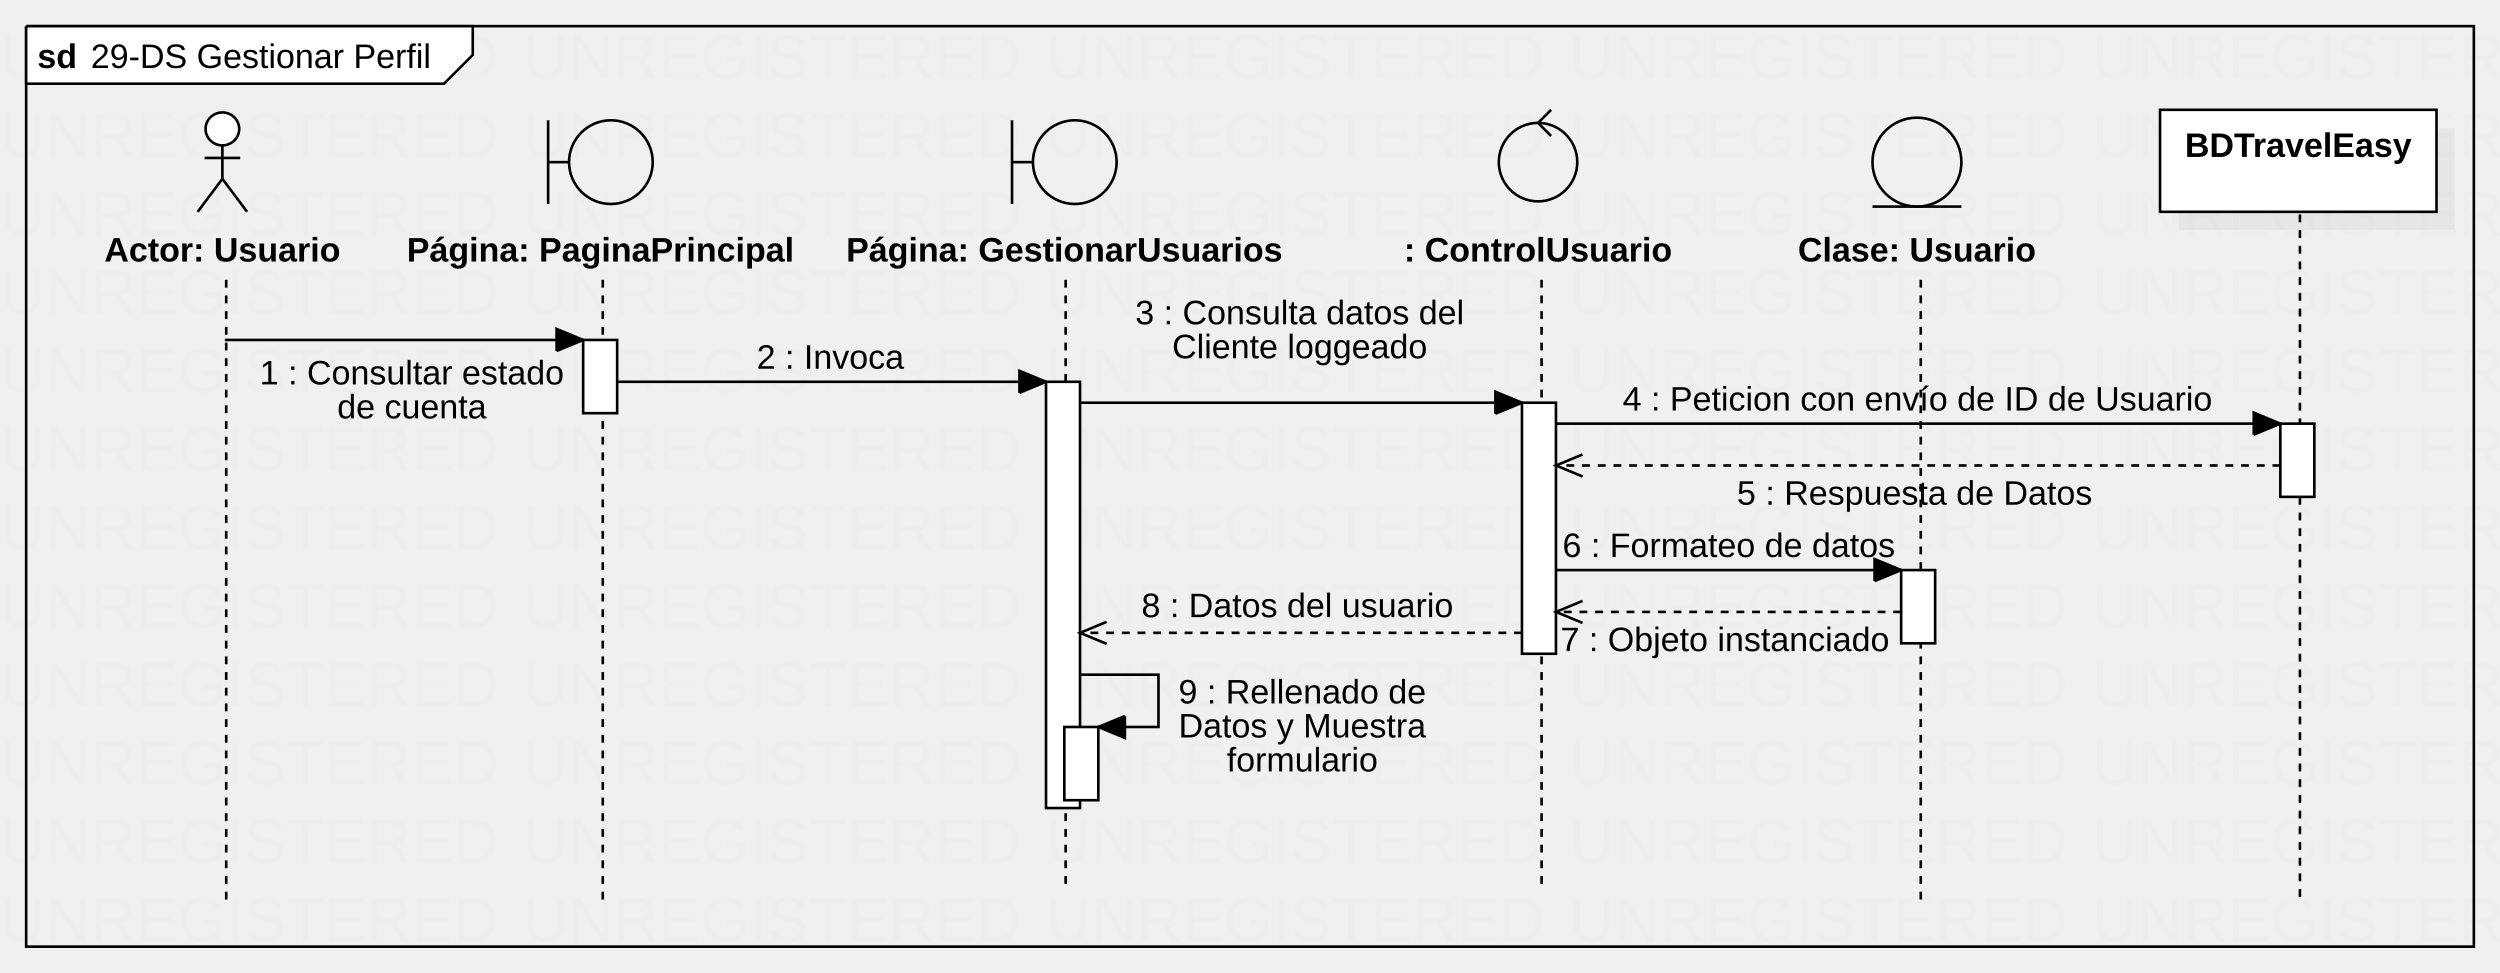
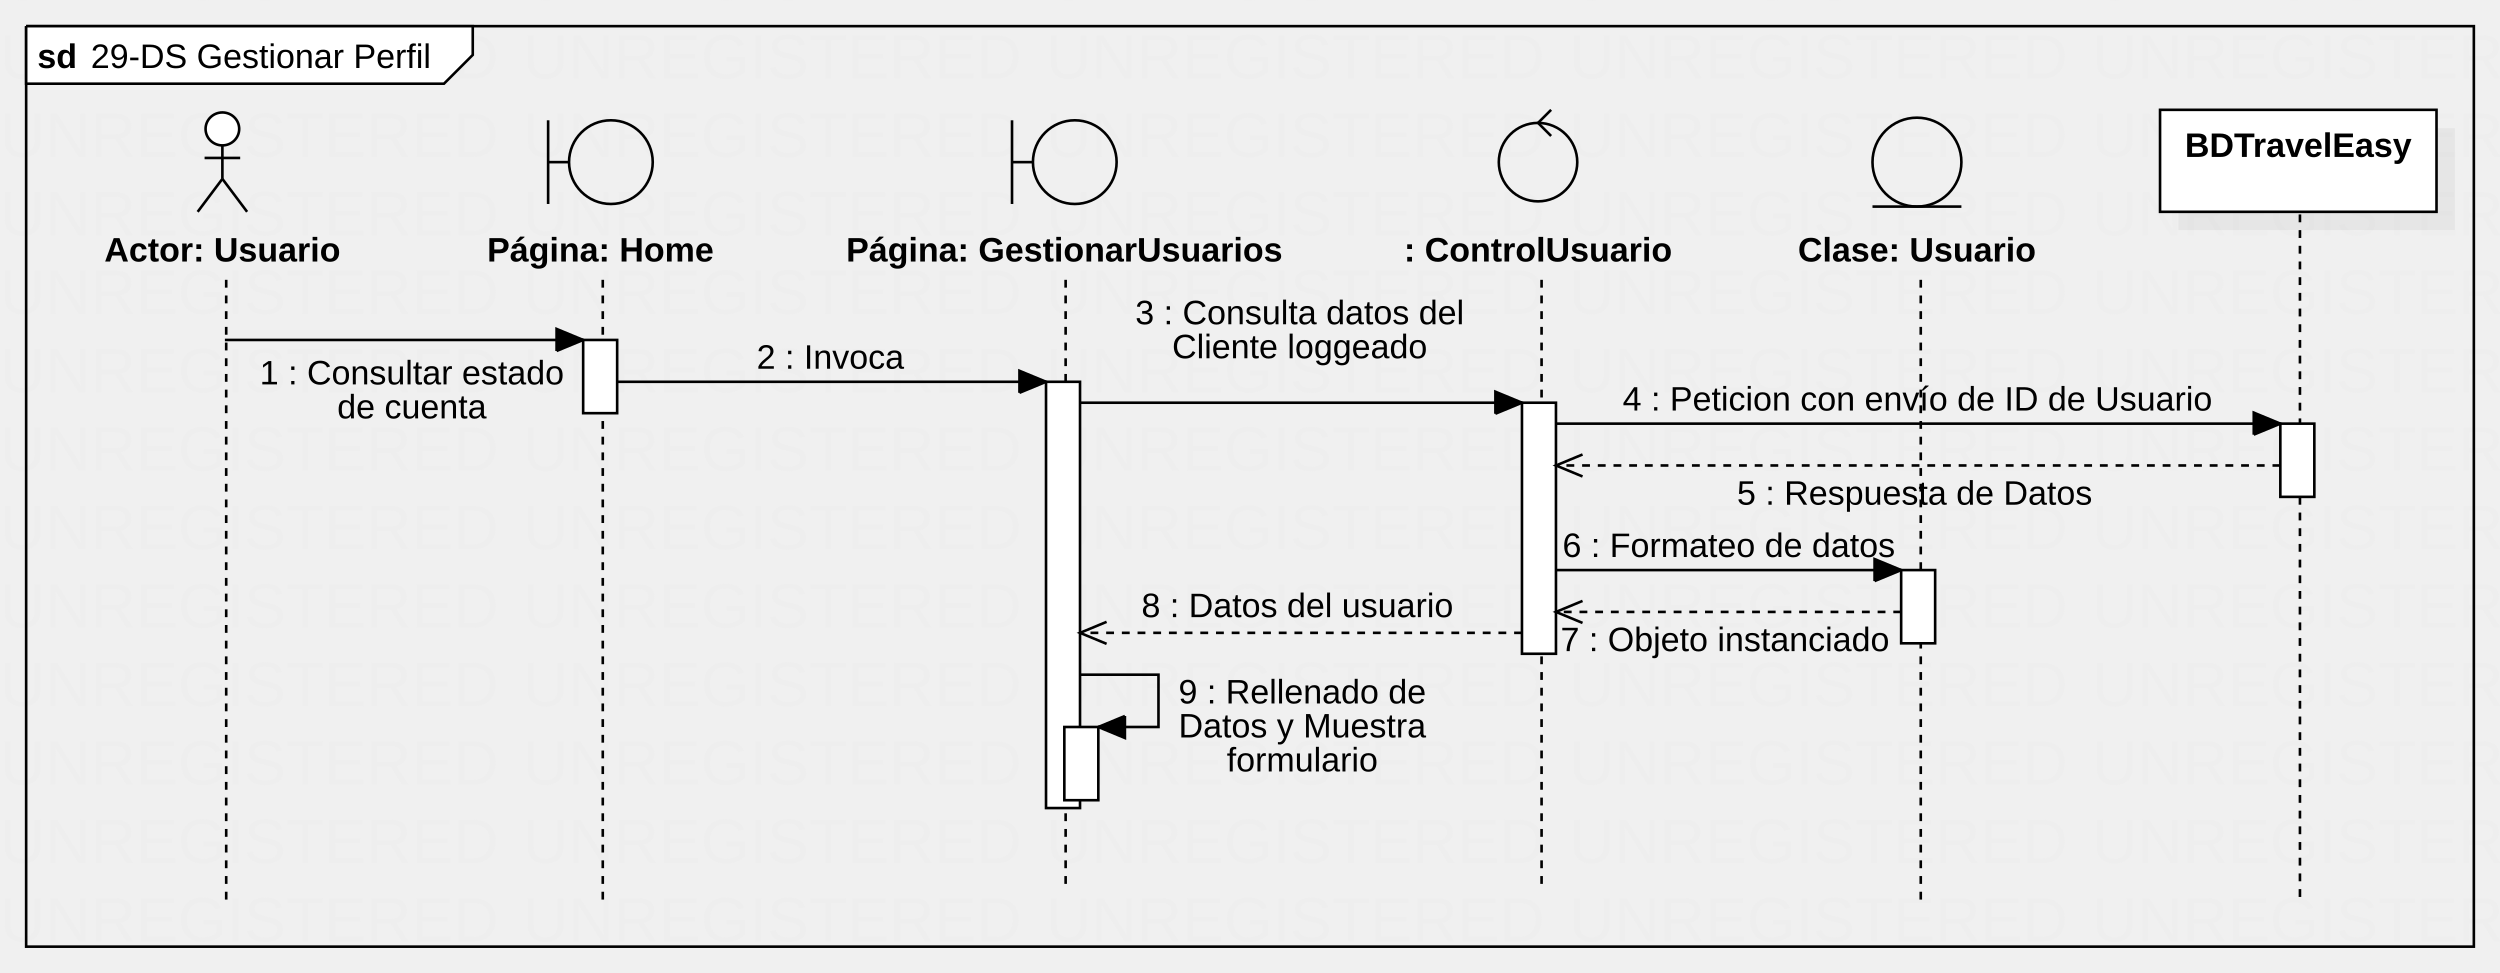
<svg xmlns="http://www.w3.org/2000/svg" version="1.1" width="956" height="372">
  <defs />
  <g>
    <text fill="#eeeeee" stroke="none" font-family="Arial" font-size="24px" font-style="normal" font-weight="normal" text-decoration="none" x="0" y="0">UNREGISTERED</text>
    <text fill="#eeeeee" stroke="none" font-family="Arial" font-size="24px" font-style="normal" font-weight="normal" text-decoration="none" x="0" y="30">UNREGISTERED</text>
    <text fill="#eeeeee" stroke="none" font-family="Arial" font-size="24px" font-style="normal" font-weight="normal" text-decoration="none" x="0" y="60">UNREGISTERED</text>
    <text fill="#eeeeee" stroke="none" font-family="Arial" font-size="24px" font-style="normal" font-weight="normal" text-decoration="none" x="0" y="90">UNREGISTERED</text>
    <text fill="#eeeeee" stroke="none" font-family="Arial" font-size="24px" font-style="normal" font-weight="normal" text-decoration="none" x="0" y="120">UNREGISTERED</text>
    <text fill="#eeeeee" stroke="none" font-family="Arial" font-size="24px" font-style="normal" font-weight="normal" text-decoration="none" x="0" y="150">UNREGISTERED</text>
    <text fill="#eeeeee" stroke="none" font-family="Arial" font-size="24px" font-style="normal" font-weight="normal" text-decoration="none" x="0" y="180">UNREGISTERED</text>
    <text fill="#eeeeee" stroke="none" font-family="Arial" font-size="24px" font-style="normal" font-weight="normal" text-decoration="none" x="0" y="210">UNREGISTERED</text>
    <text fill="#eeeeee" stroke="none" font-family="Arial" font-size="24px" font-style="normal" font-weight="normal" text-decoration="none" x="0" y="240">UNREGISTERED</text>
    <text fill="#eeeeee" stroke="none" font-family="Arial" font-size="24px" font-style="normal" font-weight="normal" text-decoration="none" x="0" y="270">UNREGISTERED</text>
    <text fill="#eeeeee" stroke="none" font-family="Arial" font-size="24px" font-style="normal" font-weight="normal" text-decoration="none" x="0" y="300">UNREGISTERED</text>
    <text fill="#eeeeee" stroke="none" font-family="Arial" font-size="24px" font-style="normal" font-weight="normal" text-decoration="none" x="0" y="330">UNREGISTERED</text>
    <text fill="#eeeeee" stroke="none" font-family="Arial" font-size="24px" font-style="normal" font-weight="normal" text-decoration="none" x="0" y="360">UNREGISTERED</text>
    <text fill="#eeeeee" stroke="none" font-family="Arial" font-size="24px" font-style="normal" font-weight="normal" text-decoration="none" x="200" y="0">UNREGISTERED</text>
    <text fill="#eeeeee" stroke="none" font-family="Arial" font-size="24px" font-style="normal" font-weight="normal" text-decoration="none" x="200" y="30">UNREGISTERED</text>
    <text fill="#eeeeee" stroke="none" font-family="Arial" font-size="24px" font-style="normal" font-weight="normal" text-decoration="none" x="200" y="60">UNREGISTERED</text>
    <text fill="#eeeeee" stroke="none" font-family="Arial" font-size="24px" font-style="normal" font-weight="normal" text-decoration="none" x="200" y="90">UNREGISTERED</text>
    <text fill="#eeeeee" stroke="none" font-family="Arial" font-size="24px" font-style="normal" font-weight="normal" text-decoration="none" x="200" y="120">UNREGISTERED</text>
    <text fill="#eeeeee" stroke="none" font-family="Arial" font-size="24px" font-style="normal" font-weight="normal" text-decoration="none" x="200" y="150">UNREGISTERED</text>
    <text fill="#eeeeee" stroke="none" font-family="Arial" font-size="24px" font-style="normal" font-weight="normal" text-decoration="none" x="200" y="180">UNREGISTERED</text>
    <text fill="#eeeeee" stroke="none" font-family="Arial" font-size="24px" font-style="normal" font-weight="normal" text-decoration="none" x="200" y="210">UNREGISTERED</text>
    <text fill="#eeeeee" stroke="none" font-family="Arial" font-size="24px" font-style="normal" font-weight="normal" text-decoration="none" x="200" y="240">UNREGISTERED</text>
    <text fill="#eeeeee" stroke="none" font-family="Arial" font-size="24px" font-style="normal" font-weight="normal" text-decoration="none" x="200" y="270">UNREGISTERED</text>
    <text fill="#eeeeee" stroke="none" font-family="Arial" font-size="24px" font-style="normal" font-weight="normal" text-decoration="none" x="200" y="300">UNREGISTERED</text>
    <text fill="#eeeeee" stroke="none" font-family="Arial" font-size="24px" font-style="normal" font-weight="normal" text-decoration="none" x="200" y="330">UNREGISTERED</text>
    <text fill="#eeeeee" stroke="none" font-family="Arial" font-size="24px" font-style="normal" font-weight="normal" text-decoration="none" x="200" y="360">UNREGISTERED</text>
    <text fill="#eeeeee" stroke="none" font-family="Arial" font-size="24px" font-style="normal" font-weight="normal" text-decoration="none" x="400" y="0">UNREGISTERED</text>
    <text fill="#eeeeee" stroke="none" font-family="Arial" font-size="24px" font-style="normal" font-weight="normal" text-decoration="none" x="400" y="30">UNREGISTERED</text>
    <text fill="#eeeeee" stroke="none" font-family="Arial" font-size="24px" font-style="normal" font-weight="normal" text-decoration="none" x="400" y="60">UNREGISTERED</text>
    <text fill="#eeeeee" stroke="none" font-family="Arial" font-size="24px" font-style="normal" font-weight="normal" text-decoration="none" x="400" y="90">UNREGISTERED</text>
    <text fill="#eeeeee" stroke="none" font-family="Arial" font-size="24px" font-style="normal" font-weight="normal" text-decoration="none" x="400" y="120">UNREGISTERED</text>
    <text fill="#eeeeee" stroke="none" font-family="Arial" font-size="24px" font-style="normal" font-weight="normal" text-decoration="none" x="400" y="150">UNREGISTERED</text>
    <text fill="#eeeeee" stroke="none" font-family="Arial" font-size="24px" font-style="normal" font-weight="normal" text-decoration="none" x="400" y="180">UNREGISTERED</text>
    <text fill="#eeeeee" stroke="none" font-family="Arial" font-size="24px" font-style="normal" font-weight="normal" text-decoration="none" x="400" y="210">UNREGISTERED</text>
    <text fill="#eeeeee" stroke="none" font-family="Arial" font-size="24px" font-style="normal" font-weight="normal" text-decoration="none" x="400" y="240">UNREGISTERED</text>
    <text fill="#eeeeee" stroke="none" font-family="Arial" font-size="24px" font-style="normal" font-weight="normal" text-decoration="none" x="400" y="270">UNREGISTERED</text>
    <text fill="#eeeeee" stroke="none" font-family="Arial" font-size="24px" font-style="normal" font-weight="normal" text-decoration="none" x="400" y="300">UNREGISTERED</text>
    <text fill="#eeeeee" stroke="none" font-family="Arial" font-size="24px" font-style="normal" font-weight="normal" text-decoration="none" x="400" y="330">UNREGISTERED</text>
    <text fill="#eeeeee" stroke="none" font-family="Arial" font-size="24px" font-style="normal" font-weight="normal" text-decoration="none" x="400" y="360">UNREGISTERED</text>
    <text fill="#eeeeee" stroke="none" font-family="Arial" font-size="24px" font-style="normal" font-weight="normal" text-decoration="none" x="600" y="0">UNREGISTERED</text>
    <text fill="#eeeeee" stroke="none" font-family="Arial" font-size="24px" font-style="normal" font-weight="normal" text-decoration="none" x="600" y="30">UNREGISTERED</text>
    <text fill="#eeeeee" stroke="none" font-family="Arial" font-size="24px" font-style="normal" font-weight="normal" text-decoration="none" x="600" y="60">UNREGISTERED</text>
    <text fill="#eeeeee" stroke="none" font-family="Arial" font-size="24px" font-style="normal" font-weight="normal" text-decoration="none" x="600" y="90">UNREGISTERED</text>
    <text fill="#eeeeee" stroke="none" font-family="Arial" font-size="24px" font-style="normal" font-weight="normal" text-decoration="none" x="600" y="120">UNREGISTERED</text>
    <text fill="#eeeeee" stroke="none" font-family="Arial" font-size="24px" font-style="normal" font-weight="normal" text-decoration="none" x="600" y="150">UNREGISTERED</text>
    <text fill="#eeeeee" stroke="none" font-family="Arial" font-size="24px" font-style="normal" font-weight="normal" text-decoration="none" x="600" y="180">UNREGISTERED</text>
    <text fill="#eeeeee" stroke="none" font-family="Arial" font-size="24px" font-style="normal" font-weight="normal" text-decoration="none" x="600" y="210">UNREGISTERED</text>
    <text fill="#eeeeee" stroke="none" font-family="Arial" font-size="24px" font-style="normal" font-weight="normal" text-decoration="none" x="600" y="240">UNREGISTERED</text>
    <text fill="#eeeeee" stroke="none" font-family="Arial" font-size="24px" font-style="normal" font-weight="normal" text-decoration="none" x="600" y="270">UNREGISTERED</text>
    <text fill="#eeeeee" stroke="none" font-family="Arial" font-size="24px" font-style="normal" font-weight="normal" text-decoration="none" x="600" y="300">UNREGISTERED</text>
    <text fill="#eeeeee" stroke="none" font-family="Arial" font-size="24px" font-style="normal" font-weight="normal" text-decoration="none" x="600" y="330">UNREGISTERED</text>
    <text fill="#eeeeee" stroke="none" font-family="Arial" font-size="24px" font-style="normal" font-weight="normal" text-decoration="none" x="600" y="360">UNREGISTERED</text>
    <text fill="#eeeeee" stroke="none" font-family="Arial" font-size="24px" font-style="normal" font-weight="normal" text-decoration="none" x="800" y="0">UNREGISTERED</text>
    <text fill="#eeeeee" stroke="none" font-family="Arial" font-size="24px" font-style="normal" font-weight="normal" text-decoration="none" x="800" y="30">UNREGISTERED</text>
    <text fill="#eeeeee" stroke="none" font-family="Arial" font-size="24px" font-style="normal" font-weight="normal" text-decoration="none" x="800" y="60">UNREGISTERED</text>
    <text fill="#eeeeee" stroke="none" font-family="Arial" font-size="24px" font-style="normal" font-weight="normal" text-decoration="none" x="800" y="90">UNREGISTERED</text>
    <text fill="#eeeeee" stroke="none" font-family="Arial" font-size="24px" font-style="normal" font-weight="normal" text-decoration="none" x="800" y="120">UNREGISTERED</text>
    <text fill="#eeeeee" stroke="none" font-family="Arial" font-size="24px" font-style="normal" font-weight="normal" text-decoration="none" x="800" y="150">UNREGISTERED</text>
    <text fill="#eeeeee" stroke="none" font-family="Arial" font-size="24px" font-style="normal" font-weight="normal" text-decoration="none" x="800" y="180">UNREGISTERED</text>
    <text fill="#eeeeee" stroke="none" font-family="Arial" font-size="24px" font-style="normal" font-weight="normal" text-decoration="none" x="800" y="210">UNREGISTERED</text>
    <text fill="#eeeeee" stroke="none" font-family="Arial" font-size="24px" font-style="normal" font-weight="normal" text-decoration="none" x="800" y="240">UNREGISTERED</text>
    <text fill="#eeeeee" stroke="none" font-family="Arial" font-size="24px" font-style="normal" font-weight="normal" text-decoration="none" x="800" y="270">UNREGISTERED</text>
    <text fill="#eeeeee" stroke="none" font-family="Arial" font-size="24px" font-style="normal" font-weight="normal" text-decoration="none" x="800" y="300">UNREGISTERED</text>
    <text fill="#eeeeee" stroke="none" font-family="Arial" font-size="24px" font-style="normal" font-weight="normal" text-decoration="none" x="800" y="330">UNREGISTERED</text>
    <text fill="#eeeeee" stroke="none" font-family="Arial" font-size="24px" font-style="normal" font-weight="normal" text-decoration="none" x="800" y="360">UNREGISTERED</text>
    <g transform="translate(2,2) scale(1,1)">
      <path fill="none" stroke="#000000" d="M 8 8 L 944 8 L 944 360 L 8 360 L 8 8" stroke-miterlimit="10" />
    </g>
    <g transform="translate(2,2) scale(1,1)">
      <path fill="#ffffff" stroke="none" d="M 8 8 L 8 30 L 167.781 30 L 178.781 19 L 178.781 8 L 8 8" />
    </g>
    <g transform="translate(2,2) scale(1,1)">
      <path fill="none" stroke="#000000" d="M 8 8 L 8 30 L 167.781 30 L 178.781 19 L 178.781 8 L 8 8 L 8 8" stroke-miterlimit="10" />
    </g>
    <g transform="translate(2,2) scale(1,1)">
      <g>
        <path fill="none" stroke="none" />
        <text fill="#000000" stroke="none" font-family="Arial" font-size="13px" font-style="normal" font-weight="normal" text-decoration="none" x="32.73" y="24">29-DS Gestionar Perfil</text>
      </g>
    </g>
    <g transform="translate(2,2) scale(1,1)">
      <g>
        <path fill="none" stroke="none" />
        <text fill="#000000" stroke="none" font-family="Arial" font-size="13px" font-style="normal" font-weight="bold" text-decoration="none" x="12.28" y="24">sd</text>
      </g>
    </g>
    <g transform="translate(2,2) scale(1,1)">
      <path fill="none" stroke="#000000" d="M 215.604 60 C 215.604 51.163 222.768 44 231.604 44 C 240.441 44 247.604 51.163 247.604 60 C 247.604 68.837 240.441 76 231.604 76 C 222.768 76 215.604 68.837 215.604 60 Z" stroke-miterlimit="10" />
    </g>
    <g transform="translate(2,2) scale(1,1)">
      <path fill="none" stroke="#000000" d="M 207.604 44 L 207.604 76" stroke-miterlimit="10" />
    </g>
    <g transform="translate(2,2) scale(1,1)">
      <path fill="none" stroke="#000000" d="M 207.604 60 L 215.604 60" stroke-miterlimit="10" />
    </g>
    <g transform="translate(2,2) scale(1,1)">
      <g>
        <path fill="none" stroke="none" />
-         <text fill="#000000" stroke="none" font-family="Arial" font-size="13px" font-style="normal" font-weight="bold" text-decoration="none" x="153.556" y="98">Página: PaginaPrincipal</text>
+         <text fill="#000000" stroke="none" font-family="Arial" font-size="13px" font-style="normal" font-weight="bold" text-decoration="none" x="184.263" y="98">Página: Home</text>
      </g>
    </g>
    <g transform="translate(2,2) scale(1,1)">
      <path fill="none" stroke="#000000" d="M 228.5 105 L 228.5 344" stroke-miterlimit="10" stroke-dasharray="3" />
    </g>
    <g transform="translate(2,2) scale(1,1)">
      <path fill="none" stroke="#000000" d="M 392.996 60 C 392.996 51.163 400.159 44 408.996 44 C 417.832 44 424.996 51.163 424.996 60 C 424.996 68.837 417.832 76 408.996 76 C 400.159 76 392.996 68.837 392.996 60 Z" stroke-miterlimit="10" />
    </g>
    <g transform="translate(2,2) scale(1,1)">
      <path fill="none" stroke="#000000" d="M 384.996 44 L 384.996 76" stroke-miterlimit="10" />
    </g>
    <g transform="translate(2,2) scale(1,1)">
      <path fill="none" stroke="#000000" d="M 384.996 60 L 392.996 60" stroke-miterlimit="10" />
    </g>
    <g transform="translate(2,2) scale(1,1)">
      <g>
        <path fill="none" stroke="none" />
        <text fill="#000000" stroke="none" font-family="Arial" font-size="13px" font-style="normal" font-weight="bold" text-decoration="none" x="321.556" y="98">Página: GestionarUsuarios</text>
      </g>
    </g>
    <g transform="translate(2,2) scale(1,1)">
      <path fill="none" stroke="#000000" d="M 405.5 105 L 405.5 336" stroke-miterlimit="10" stroke-dasharray="3" />
    </g>
    <g transform="translate(2,2) scale(1,1)">
      <path fill="none" stroke="#000000" d="M 571.145 60 C 571.145 51.716 577.86 45 586.145 45 C 594.429 45 601.145 51.716 601.145 60 C 601.145 68.284 594.429 75 586.145 75 C 577.86 75 571.145 68.284 571.145 60 Z" stroke-miterlimit="10" />
    </g>
    <g transform="translate(2,2) scale(1,1)">
      <path fill="none" stroke="#000000" d="M 586.145 45 L 591.145 40" stroke-miterlimit="10" />
    </g>
    <g transform="translate(2,2) scale(1,1)">
      <path fill="none" stroke="#000000" d="M 586.145 45 L 591.145 50" stroke-miterlimit="10" />
    </g>
    <g transform="translate(2,2) scale(1,1)">
      <g>
        <path fill="none" stroke="none" />
        <text fill="#000000" stroke="none" font-family="Arial" font-size="13px" font-style="normal" font-weight="bold" text-decoration="none" x="534.868" y="98">: ControlUsuario</text>
      </g>
    </g>
    <g transform="translate(2,2) scale(1,1)">
      <path fill="none" stroke="#000000" d="M 587.5 105 L 587.5 336" stroke-miterlimit="10" stroke-dasharray="3" />
    </g>
    <g transform="translate(2,2) scale(1,1)">
      <rect fill="#C0C0C0" stroke="none" x="831" y="47" width="105.722" height="39" opacity="0.2" />
    </g>
    <g transform="translate(2,2) scale(1,1)">
      <rect fill="#ffffff" stroke="none" x="824" y="40" width="105.722" height="39" />
    </g>
    <g transform="translate(2,2) scale(1,1)">
      <path fill="none" stroke="#000000" d="M 824 40 L 929.722 40 L 929.722 79 L 824 79 L 824 40 Z Z" stroke-miterlimit="10" />
    </g>
    <g transform="translate(2,2) scale(1,1)">
      <g>
        <path fill="none" stroke="none" />
        <text fill="#000000" stroke="none" font-family="Arial" font-size="13px" font-style="normal" font-weight="bold" text-decoration="none" x="833.5" y="58">BDTravelEasy</text>
      </g>
    </g>
    <g transform="translate(2,2) scale(1,1)">
      <path fill="none" stroke="#000000" d="M 877.5 80 L 877.5 344" stroke-miterlimit="10" stroke-dasharray="3" />
    </g>
    <g transform="translate(2,2) scale(1,1)">
      <path fill="#ffffff" stroke="none" d="M 76.61 47.3 C 76.61 43.821 79.488 41 83.039 41 C 86.59 41 89.468 43.821 89.468 47.3 C 89.468 50.779 86.59 53.6 83.039 53.6 C 79.488 53.6 76.61 50.779 76.61 47.3 Z" />
    </g>
    <g transform="translate(2,2) scale(1,1)">
      <path fill="none" stroke="#000000" d="M 76.61 47.3 C 76.61 43.821 79.488 41 83.039 41 C 86.59 41 89.468 43.821 89.468 47.3 C 89.468 50.779 86.59 53.6 83.039 53.6 C 79.488 53.6 76.61 50.779 76.61 47.3 Z" stroke-miterlimit="10" />
    </g>
    <g transform="translate(2,2) scale(1,1)">
      <path fill="none" stroke="#000000" d="M 83.039 53.6 L 83.039 66.4" stroke-miterlimit="10" />
    </g>
    <g transform="translate(2,2) scale(1,1)">
      <path fill="none" stroke="#000000" d="M 76.232 58.4 L 89.846 58.4" stroke-miterlimit="10" />
    </g>
    <g transform="translate(2,2) scale(1,1)">
      <path fill="none" stroke="#000000" d="M 83.039 66.4 L 73.585 79" stroke-miterlimit="10" />
    </g>
    <g transform="translate(2,2) scale(1,1)">
      <path fill="none" stroke="#000000" d="M 83.039 66.4 L 92.494 79" stroke-miterlimit="10" />
    </g>
    <g transform="translate(2,2) scale(1,1)">
      <g>
        <path fill="none" stroke="none" />
        <text fill="#000000" stroke="none" font-family="Arial" font-size="13px" font-style="normal" font-weight="bold" text-decoration="none" x="37.895" y="98">Actor: Usuario</text>
      </g>
    </g>
    <g transform="translate(2,2) scale(1,1)">
      <path fill="none" stroke="#000000" d="M 84.5 105 L 84.5 344" stroke-miterlimit="10" stroke-dasharray="3" />
    </g>
    <g transform="translate(2,2) scale(1,1)">
      <path fill="none" stroke="#000000" d="M 714.039 60 C 714.039 50.611 721.65 43 731.039 43 C 740.428 43 748.039 50.611 748.039 60 C 748.039 69.389 740.428 77 731.039 77 C 721.65 77 714.039 69.389 714.039 60 Z" stroke-miterlimit="10" />
    </g>
    <g transform="translate(2,2) scale(1,1)">
      <path fill="none" stroke="#000000" d="M 714.039 77 L 748.039 77" stroke-miterlimit="10" />
    </g>
    <g transform="translate(2,2) scale(1,1)">
      <g>
        <path fill="none" stroke="none" />
        <text fill="#000000" stroke="none" font-family="Arial" font-size="13px" font-style="normal" font-weight="bold" text-decoration="none" x="685.523" y="98">Clase: Usuario</text>
      </g>
    </g>
    <g transform="translate(2,2) scale(1,1)">
      <path fill="none" stroke="#000000" d="M 732.5 105 L 732.5 344" stroke-miterlimit="10" stroke-dasharray="3" />
    </g>
    <g transform="translate(2,2) scale(1,1)">
      <path fill="none" stroke="#000000" d="M 84 128 L 221 128" stroke-miterlimit="10" />
    </g>
    <g transform="translate(2,2) scale(1,1)">
      <path fill="#000000" stroke="none" d="M 210.837 132.21 L 221 128 L 210.837 123.79" />
    </g>
    <g transform="translate(2,2) scale(1,1)">
      <path fill="none" stroke="#000000" d="M 210.837 132.21 L 221 128 L 210.837 123.79 L 210.837 132.21" stroke-miterlimit="10" />
    </g>
    <g transform="translate(2,2) scale(1,1)">
      <g>
        <path fill="none" stroke="none" />
        <text fill="#000000" stroke="none" font-family="Arial" font-size="13px" font-style="normal" font-weight="normal" text-decoration="none" x="97.327" y="145">1 : Consultar estado</text>
        <text fill="#000000" stroke="none" font-family="Arial" font-size="13px" font-style="normal" font-weight="normal" text-decoration="none" x="126.948" y="158">de cuenta</text>
      </g>
    </g>
    <g transform="translate(2,2) scale(1,1)">
      <rect fill="#ffffff" stroke="none" x="221" y="128" width="13" height="28" />
    </g>
    <g transform="translate(2,2) scale(1,1)">
      <path fill="none" stroke="#000000" d="M 221 128 L 234 128 L 234 156 L 221 156 L 221 128 Z Z" stroke-miterlimit="10" />
    </g>
    <g transform="translate(2,2) scale(1,1)">
      <path fill="none" stroke="#000000" d="M 234 144 L 398 144" stroke-miterlimit="10" />
    </g>
    <g transform="translate(2,2) scale(1,1)">
      <path fill="#000000" stroke="none" d="M 387.837 148.21 L 398 144 L 387.837 139.79" />
    </g>
    <g transform="translate(2,2) scale(1,1)">
      <path fill="none" stroke="#000000" d="M 387.837 148.21 L 398 144 L 387.837 139.79 L 387.837 148.21" stroke-miterlimit="10" />
    </g>
    <g transform="translate(2,2) scale(1,1)">
      <g>
        <path fill="none" stroke="none" />
        <text fill="#000000" stroke="none" font-family="Arial" font-size="13px" font-style="normal" font-weight="normal" text-decoration="none" x="287.339" y="139">2 : Invoca</text>
      </g>
    </g>
    <g transform="translate(2,2) scale(1,1)">
      <rect fill="#ffffff" stroke="none" x="398" y="144" width="13" height="163" />
    </g>
    <g transform="translate(2,2) scale(1,1)">
      <path fill="none" stroke="#000000" d="M 398 144 L 411 144 L 411 307 L 398 307 L 398 144 Z Z" stroke-miterlimit="10" />
    </g>
    <g transform="translate(2,2) scale(1,1)">
      <path fill="none" stroke="#000000" d="M 411 152 L 580 152" stroke-miterlimit="10" />
    </g>
    <g transform="translate(2,2) scale(1,1)">
      <path fill="#000000" stroke="none" d="M 569.837 156.21 L 580 152 L 569.837 147.79" />
    </g>
    <g transform="translate(2,2) scale(1,1)">
      <path fill="none" stroke="#000000" d="M 569.837 156.21 L 580 152 L 569.837 147.79 L 569.837 156.21" stroke-miterlimit="10" />
    </g>
    <g transform="translate(2,2) scale(1,1)">
      <g>
        <path fill="none" stroke="none" />
        <text fill="#000000" stroke="none" font-family="Arial" font-size="13px" font-style="normal" font-weight="normal" text-decoration="none" x="432.126" y="122">3 : Consulta datos del</text>
        <text fill="#000000" stroke="none" font-family="Arial" font-size="13px" font-style="normal" font-weight="normal" text-decoration="none" x="446.212" y="135">Cliente loggeado</text>
      </g>
    </g>
    <g transform="translate(2,2) scale(1,1)">
      <rect fill="#ffffff" stroke="none" x="580" y="152" width="13" height="96" />
    </g>
    <g transform="translate(2,2) scale(1,1)">
      <path fill="none" stroke="#000000" d="M 580 152 L 593 152 L 593 248 L 580 248 L 580 152 Z Z" stroke-miterlimit="10" />
    </g>
    <g transform="translate(2,2) scale(1,1)">
      <path fill="none" stroke="#000000" d="M 593 160 L 870 160" stroke-miterlimit="10" />
    </g>
    <g transform="translate(2,2) scale(1,1)">
      <path fill="#000000" stroke="none" d="M 859.837 164.21 L 870 160 L 859.837 155.79" />
    </g>
    <g transform="translate(2,2) scale(1,1)">
      <path fill="none" stroke="#000000" d="M 859.837 164.21 L 870 160 L 859.837 155.79 L 859.837 164.21" stroke-miterlimit="10" />
    </g>
    <g transform="translate(2,2) scale(1,1)">
      <g>
        <path fill="none" stroke="none" />
        <text fill="#000000" stroke="none" font-family="Arial" font-size="13px" font-style="normal" font-weight="normal" text-decoration="none" x="618.5" y="155">4 : Peticion con envío de ID de Usuario</text>
      </g>
    </g>
    <g transform="translate(2,2) scale(1,1)">
      <rect fill="#ffffff" stroke="none" x="870" y="160" width="13" height="28" />
    </g>
    <g transform="translate(2,2) scale(1,1)">
      <path fill="none" stroke="#000000" d="M 870 160 L 883 160 L 883 188 L 870 188 L 870 160 Z Z" stroke-miterlimit="10" />
    </g>
    <g transform="translate(2,2) scale(1,1)">
      <path fill="none" stroke="#000000" d="M 870 176 L 593 176" stroke-miterlimit="10" stroke-dasharray="3" />
    </g>
    <g transform="translate(2,2) scale(1,1)">
      <path fill="none" stroke="#000000" d="M 603.163 171.79 L 593 176 L 603.163 180.21" stroke-miterlimit="10" />
    </g>
    <g transform="translate(2,2) scale(1,1)">
      <g>
        <path fill="none" stroke="none" />
        <text fill="#000000" stroke="none" font-family="Arial" font-size="13px" font-style="normal" font-weight="normal" text-decoration="none" x="662.22" y="191">5 : Respuesta de Datos</text>
      </g>
    </g>
    <g transform="translate(2,2) scale(1,1)">
      <path fill="none" stroke="#000000" d="M 593 216 L 725 216" stroke-miterlimit="10" />
    </g>
    <g transform="translate(2,2) scale(1,1)">
      <path fill="#000000" stroke="none" d="M 714.837 220.21 L 725 216 L 714.837 211.79" />
    </g>
    <g transform="translate(2,2) scale(1,1)">
      <path fill="none" stroke="#000000" d="M 714.837 220.21 L 725 216 L 714.837 211.79 L 714.837 220.21" stroke-miterlimit="10" />
    </g>
    <g transform="translate(2,2) scale(1,1)">
      <g>
        <path fill="none" stroke="none" />
        <text fill="#000000" stroke="none" font-family="Arial" font-size="13px" font-style="normal" font-weight="normal" text-decoration="none" x="595.5" y="211">6 : Formateo de datos</text>
      </g>
    </g>
    <g transform="translate(2,2) scale(1,1)">
      <rect fill="#ffffff" stroke="none" x="725" y="216" width="13" height="28" />
    </g>
    <g transform="translate(2,2) scale(1,1)">
      <path fill="none" stroke="#000000" d="M 725 216 L 738 216 L 738 244 L 725 244 L 725 216 Z Z" stroke-miterlimit="10" />
    </g>
    <g transform="translate(2,2) scale(1,1)">
      <path fill="none" stroke="#000000" d="M 725 232 L 593 232" stroke-miterlimit="10" stroke-dasharray="3" />
    </g>
    <g transform="translate(2,2) scale(1,1)">
      <path fill="none" stroke="#000000" d="M 603.163 227.79 L 593 232 L 603.163 236.21" stroke-miterlimit="10" />
    </g>
    <g transform="translate(2,2) scale(1,1)">
      <g>
        <path fill="none" stroke="none" />
        <text fill="#000000" stroke="none" font-family="Arial" font-size="13px" font-style="normal" font-weight="normal" text-decoration="none" x="594.75" y="247">7 : Objeto instanciado</text>
      </g>
    </g>
    <g transform="translate(2,2) scale(1,1)">
      <path fill="none" stroke="#000000" d="M 580 240 L 411 240" stroke-miterlimit="10" stroke-dasharray="3" />
    </g>
    <g transform="translate(2,2) scale(1,1)">
      <path fill="none" stroke="#000000" d="M 421.163 235.79 L 411 240 L 421.163 244.21" stroke-miterlimit="10" />
    </g>
    <g transform="translate(2,2) scale(1,1)">
      <g>
        <path fill="none" stroke="none" />
        <text fill="#000000" stroke="none" font-family="Arial" font-size="13px" font-style="normal" font-weight="normal" text-decoration="none" x="434.5" y="234">8 : Datos del usuario</text>
      </g>
    </g>
    <g transform="translate(2,2) scale(1,1)">
      <path fill="none" stroke="#000000" d="M 411 256 L 441 256 L 441 276 L 418 276" stroke-miterlimit="10" />
    </g>
    <g transform="translate(2,2) scale(1,1)">
      <path fill="#000000" stroke="none" d="M 428.163 271.79 L 418 276 L 428.163 280.21" />
    </g>
    <g transform="translate(2,2) scale(1,1)">
      <path fill="none" stroke="#000000" d="M 428.163 271.79 L 418 276 L 428.163 280.21 L 428.163 271.79" stroke-miterlimit="10" />
    </g>
    <g transform="translate(2,2) scale(1,1)">
      <g>
        <path fill="none" stroke="none" />
        <text fill="#000000" stroke="none" font-family="Arial" font-size="13px" font-style="normal" font-weight="normal" text-decoration="none" x="448.659" y="267">9 : Rellenado de</text>
        <text fill="#000000" stroke="none" font-family="Arial" font-size="13px" font-style="normal" font-weight="normal" text-decoration="none" x="448.678" y="280">Datos y Muestra</text>
        <text fill="#000000" stroke="none" font-family="Arial" font-size="13px" font-style="normal" font-weight="normal" text-decoration="none" x="467.102" y="293">formulario</text>
      </g>
    </g>
    <g transform="translate(2,2) scale(1,1)">
      <rect fill="#ffffff" stroke="none" x="405" y="276" width="13" height="28" />
    </g>
    <g transform="translate(2,2) scale(1,1)">
      <path fill="none" stroke="#000000" d="M 405 276 L 418 276 L 418 304 L 405 304 L 405 276 Z Z" stroke-miterlimit="10" />
    </g>
  </g>
</svg>
